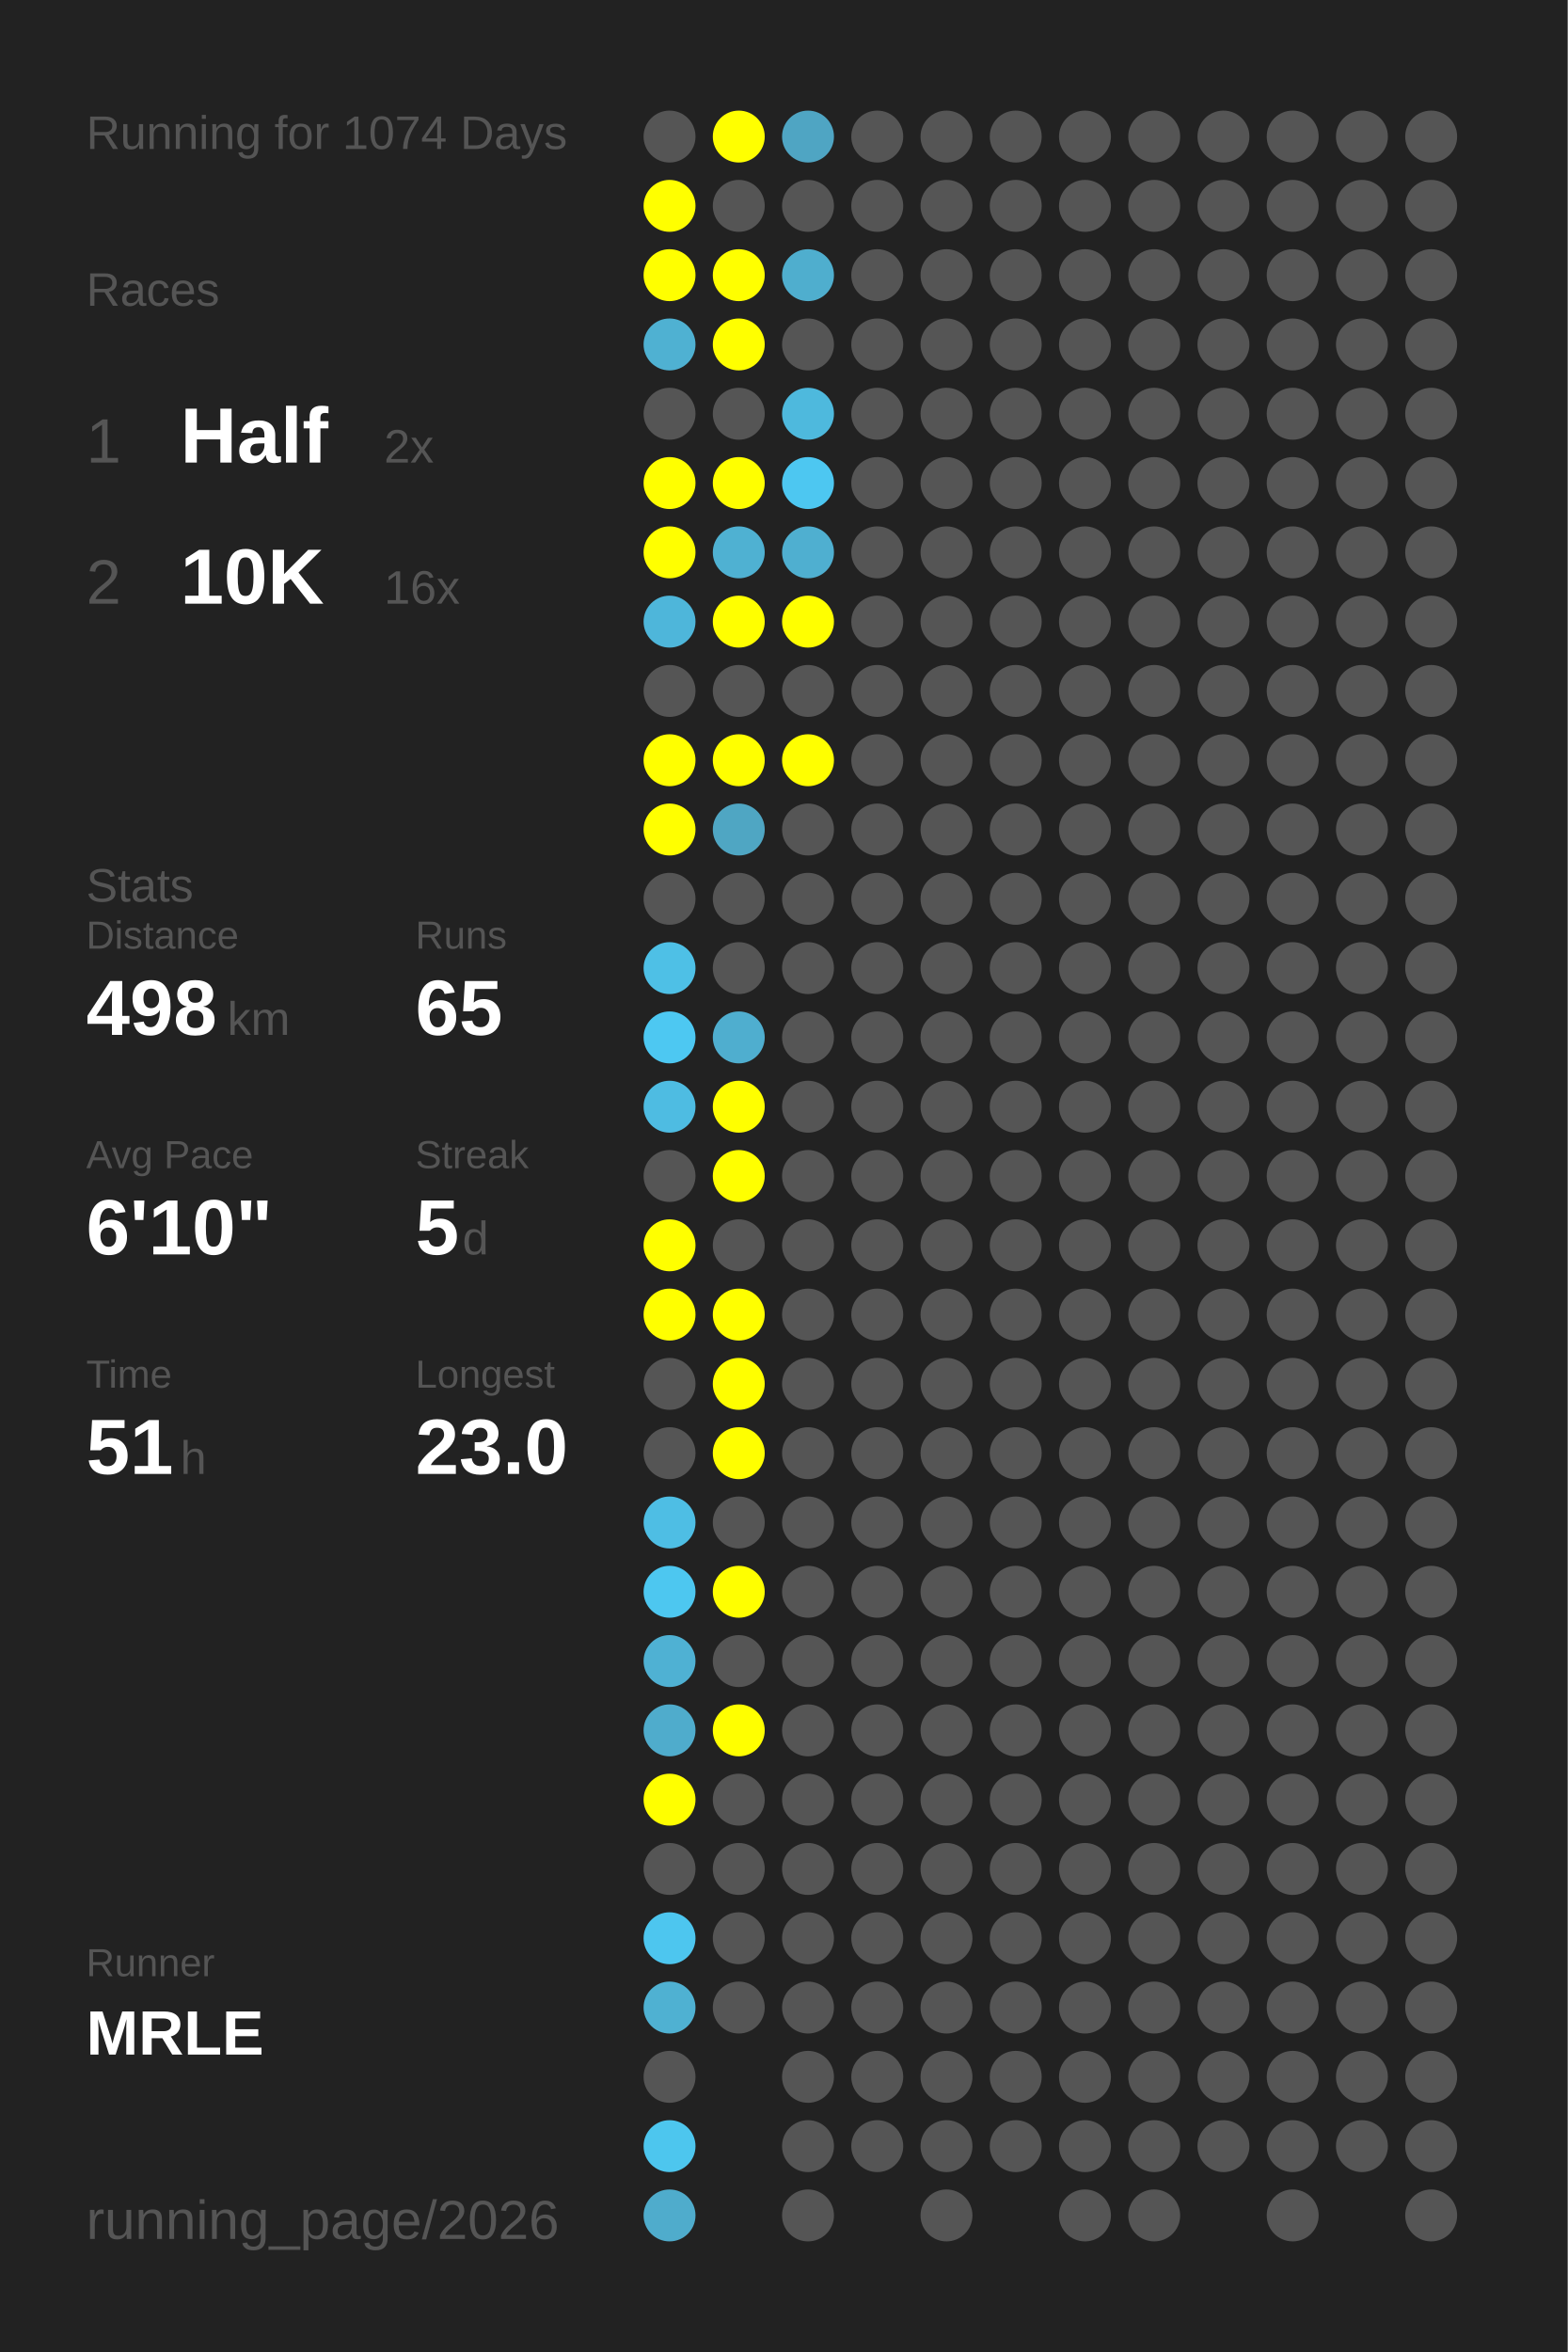
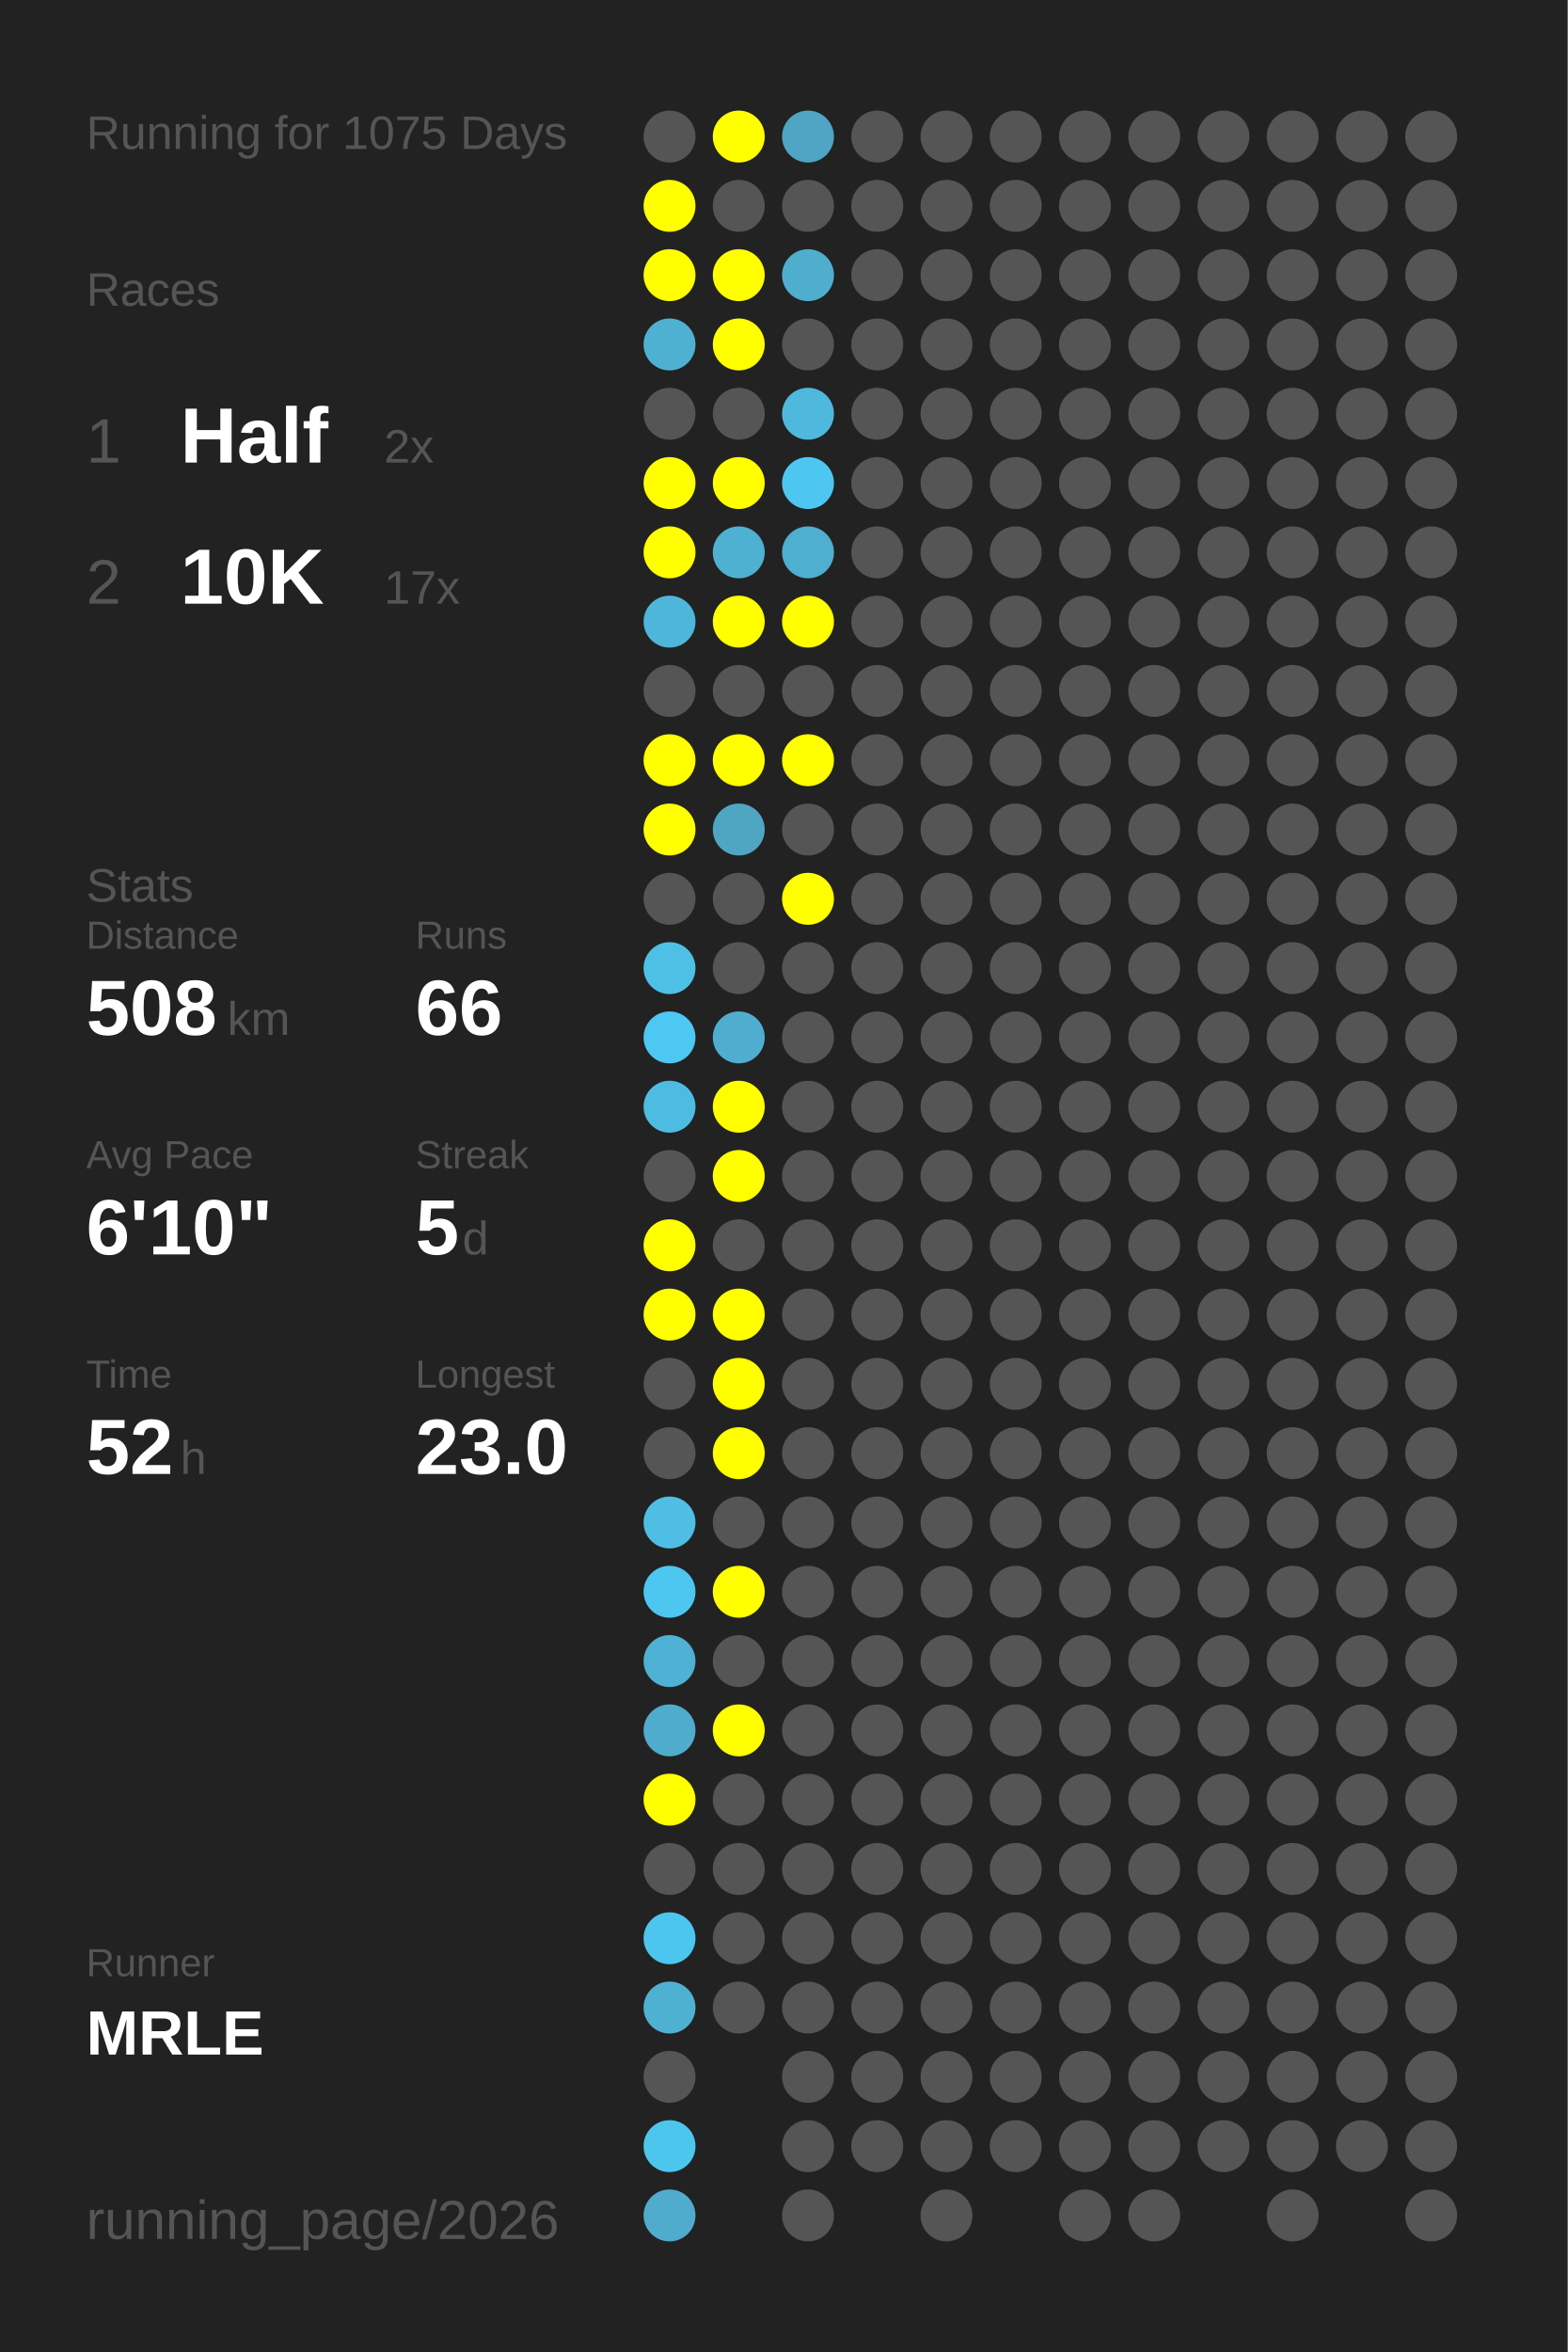
<svg xmlns="http://www.w3.org/2000/svg" baseProfile="full" height="300mm" version="1.1" viewBox="0,0,200,300" width="200mm">
  <defs />
  <rect fill="#222222" height="300" width="200" x="0" y="0" />
-   <text fill="#555555" style="font-size:6px; font-family:Arial;" x="11" y="19">Running for 1074 Days</text>
+   <text fill="#555555" style="font-size:6px; font-family:Arial;" x="11" y="19">Running for 1075 Days</text>
  <text fill="#555555" style="font-size:6px; font-family:Arial;" x="11" y="39">Races</text>
  <text fill="#555555" style="font-size:8px; font-family:Arial;" x="11" y="59">1</text>
  <text fill="#FFFFFF" style="font-size:10px; font-family:Arial; font-weight:bold;" x="23" y="59">Half</text>
  <text fill="#555555" style="font-size:6px; font-family:Arial;" x="49" y="59">2x</text>
  <text fill="#555555" style="font-size:8px; font-family:Arial;" x="11" y="77">2</text>
  <text fill="#FFFFFF" style="font-size:10px; font-family:Arial; font-weight:bold;" x="23" y="77">10K</text>
-   <text fill="#555555" style="font-size:6px; font-family:Arial;" x="49" y="77">16x</text>
+   <text fill="#555555" style="font-size:6px; font-family:Arial;" x="49" y="77">17x</text>
  <text fill="#555555" style="font-size:6px; font-family:Arial;" x="11" y="115">Stats</text>
  <text fill="#555555" style="font-size:5px; font-family:Arial;" x="11" y="121">Distance</text>
-   <text fill="#FFFFFF" style="font-size:10px; font-family:Arial; font-weight:bold;" x="11" y="132">498</text>
+   <text fill="#FFFFFF" style="font-size:10px; font-family:Arial; font-weight:bold;" x="11" y="132">508</text>
  <text fill="#555555" style="font-size:6px; font-family:Arial;" x="29" y="132">km</text>
  <text fill="#555555" style="font-size:5px; font-family:Arial;" x="53" y="121">Runs</text>
-   <text fill="#FFFFFF" style="font-size:10px; font-family:Arial; font-weight:bold;" x="53" y="132">65</text>
+   <text fill="#FFFFFF" style="font-size:10px; font-family:Arial; font-weight:bold;" x="53" y="132">66</text>
  <text fill="#555555" style="font-size:5px; font-family:Arial;" x="11" y="149">Avg Pace</text>
  <text fill="#FFFFFF" style="font-size:10px; font-family:Arial; font-weight:bold;" x="11" y="160">6'10"</text>
  <text fill="#555555" style="font-size:5px; font-family:Arial;" x="53" y="149">Streak</text>
  <text fill="#FFFFFF" style="font-size:10px; font-family:Arial; font-weight:bold;" x="53" y="160">5</text>
  <text fill="#555555" style="font-size:6px; font-family:Arial;" x="59" y="160">d</text>
  <text fill="#555555" style="font-size:5px; font-family:Arial;" x="11" y="177">Time</text>
-   <text fill="#FFFFFF" style="font-size:10px; font-family:Arial; font-weight:bold;" x="11" y="188">51</text>
+   <text fill="#FFFFFF" style="font-size:10px; font-family:Arial; font-weight:bold;" x="11" y="188">52</text>
  <text fill="#555555" style="font-size:6px; font-family:Arial;" x="23" y="188">h</text>
  <text fill="#555555" style="font-size:5px; font-family:Arial;" x="53" y="177">Longest</text>
  <text fill="#FFFFFF" style="font-size:10px; font-family:Arial; font-weight:bold;" x="53" y="188">23.0</text>
  <text fill="#555555" style="font-size:5px; font-family:Arial;" x="11" y="252.065">Runner</text>
  <text fill="#FFFFFF" style="font-size:8px; font-family:Arial; font-weight:bold;" x="11" y="262.065">MRLE</text>
  <text fill="#555555" style="font-size:7px; font-family:Arial;" x="11" y="285.581">running_page/2026</text>
  <circle cx="85.417" cy="17.419" fill="#555555" r="3.312" />
  <circle cx="85.417" cy="26.258" fill="#FFFF00" r="3.312" />
  <circle cx="85.417" cy="35.097" fill="#FFFF00" r="3.312" />
  <circle cx="85.417" cy="43.935" fill="#4fb1d2" r="3.312" />
  <circle cx="85.417" cy="52.774" fill="#555555" r="3.312" />
  <circle cx="85.417" cy="61.613" fill="#FFFF00" r="3.312" />
  <circle cx="85.417" cy="70.452" fill="#FFFF00" r="3.312" />
  <circle cx="85.417" cy="79.29" fill="#4eb6da" r="3.312" />
  <circle cx="85.417" cy="88.129" fill="#555555" r="3.312" />
  <circle cx="85.417" cy="96.968" fill="#FFFF00" r="3.312" />
  <circle cx="85.417" cy="105.806" fill="#FFFF00" r="3.312" />
  <circle cx="85.417" cy="114.645" fill="#555555" r="3.312" />
  <circle cx="85.417" cy="123.484" fill="#4ec0e6" r="3.312" />
  <circle cx="85.417" cy="132.323" fill="#4dc8f2" r="3.312" />
  <circle cx="85.417" cy="141.161" fill="#4ebce2" r="3.312" />
  <circle cx="85.417" cy="150" fill="#555555" r="3.312" />
  <circle cx="85.417" cy="158.839" fill="#FFFF00" r="3.312" />
  <circle cx="85.417" cy="167.677" fill="#FFFF00" r="3.312" />
  <circle cx="85.417" cy="176.516" fill="#555555" r="3.312" />
  <circle cx="85.417" cy="185.355" fill="#555555" r="3.312" />
  <circle cx="85.417" cy="194.194" fill="#4ebee4" r="3.312" />
  <circle cx="85.417" cy="203.032" fill="#4dc7f0" r="3.312" />
  <circle cx="85.417" cy="211.871" fill="#4fb1d3" r="3.312" />
  <circle cx="85.417" cy="220.71" fill="#4faccc" r="3.312" />
  <circle cx="85.417" cy="229.548" fill="#FFFF00" r="3.312" />
  <circle cx="85.417" cy="238.387" fill="#555555" r="3.312" />
  <circle cx="85.417" cy="247.226" fill="#4dc6ef" r="3.312" />
  <circle cx="85.417" cy="256.065" fill="#4fb1d2" r="3.312" />
  <circle cx="85.417" cy="264.903" fill="#555555" r="3.312" />
  <circle cx="85.417" cy="273.742" fill="#4dc6ee" r="3.312" />
  <circle cx="85.417" cy="282.581" fill="#4faccc" r="3.312" />
  <circle cx="94.25" cy="17.419" fill="#FFFF00" r="3.312" />
  <circle cx="94.25" cy="26.258" fill="#555555" r="3.312" />
  <circle cx="94.25" cy="35.097" fill="#FFFF00" r="3.312" />
  <circle cx="94.25" cy="43.935" fill="#FFFF00" r="3.312" />
  <circle cx="94.25" cy="52.774" fill="#555555" r="3.312" />
  <circle cx="94.25" cy="61.613" fill="#FFFF00" r="3.312" />
  <circle cx="94.25" cy="70.452" fill="#4fb1d2" r="3.312" />
  <circle cx="94.25" cy="79.29" fill="#FFFF00" r="3.312" />
  <circle cx="94.25" cy="88.129" fill="#555555" r="3.312" />
  <circle cx="94.25" cy="96.968" fill="#FFFF00" r="3.312" />
  <circle cx="94.25" cy="105.806" fill="#4fa6c3" r="3.312" />
  <circle cx="94.25" cy="114.645" fill="#555555" r="3.312" />
  <circle cx="94.25" cy="123.484" fill="#555555" r="3.312" />
  <circle cx="94.25" cy="132.323" fill="#4faecf" r="3.312" />
  <circle cx="94.25" cy="141.161" fill="#FFFF00" r="3.312" />
  <circle cx="94.25" cy="150" fill="#FFFF00" r="3.312" />
  <circle cx="94.25" cy="158.839" fill="#555555" r="3.312" />
  <circle cx="94.25" cy="167.677" fill="#FFFF00" r="3.312" />
  <circle cx="94.25" cy="176.516" fill="#FFFF00" r="3.312" />
  <circle cx="94.25" cy="185.355" fill="#FFFF00" r="3.312" />
  <circle cx="94.25" cy="194.194" fill="#555555" r="3.312" />
  <circle cx="94.25" cy="203.032" fill="#FFFF00" r="3.312" />
  <circle cx="94.25" cy="211.871" fill="#555555" r="3.312" />
  <circle cx="94.25" cy="220.71" fill="#FFFF00" r="3.312" />
  <circle cx="94.25" cy="229.548" fill="#555555" r="3.312" />
  <circle cx="94.25" cy="238.387" fill="#555555" r="3.312" />
  <circle cx="94.25" cy="247.226" fill="#555555" r="3.312" />
  <circle cx="94.25" cy="256.065" fill="#555555" r="3.312" />
  <circle cx="103.083" cy="17.419" fill="#4fa5c3" r="3.312" />
  <circle cx="103.083" cy="26.258" fill="#555555" r="3.312" />
  <circle cx="103.083" cy="35.097" fill="#4faece" r="3.312" />
  <circle cx="103.083" cy="43.935" fill="#555555" r="3.312" />
  <circle cx="103.083" cy="52.774" fill="#4eb9dd" r="3.312" />
  <circle cx="103.083" cy="61.613" fill="#4dc7f1" r="3.312" />
  <circle cx="103.083" cy="70.452" fill="#4fafd0" r="3.312" />
  <circle cx="103.083" cy="79.29" fill="#FFFF00" r="3.312" />
  <circle cx="103.083" cy="88.129" fill="#555555" r="3.312" />
  <circle cx="103.083" cy="96.968" fill="#FFFF00" r="3.312" />
  <circle cx="103.083" cy="105.806" fill="#555555" r="3.312" />
-   <circle cx="103.083" cy="114.645" fill="#555555" r="3.312" />
+   <circle cx="103.083" cy="114.645" fill="#FFFF00" r="3.312" />
  <circle cx="103.083" cy="123.484" fill="#555555" r="3.312" />
  <circle cx="103.083" cy="132.323" fill="#555555" r="3.312" />
  <circle cx="103.083" cy="141.161" fill="#555555" r="3.312" />
  <circle cx="103.083" cy="150" fill="#555555" r="3.312" />
  <circle cx="103.083" cy="158.839" fill="#555555" r="3.312" />
  <circle cx="103.083" cy="167.677" fill="#555555" r="3.312" />
  <circle cx="103.083" cy="176.516" fill="#555555" r="3.312" />
  <circle cx="103.083" cy="185.355" fill="#555555" r="3.312" />
  <circle cx="103.083" cy="194.194" fill="#555555" r="3.312" />
  <circle cx="103.083" cy="203.032" fill="#555555" r="3.312" />
  <circle cx="103.083" cy="211.871" fill="#555555" r="3.312" />
  <circle cx="103.083" cy="220.71" fill="#555555" r="3.312" />
  <circle cx="103.083" cy="229.548" fill="#555555" r="3.312" />
  <circle cx="103.083" cy="238.387" fill="#555555" r="3.312" />
  <circle cx="103.083" cy="247.226" fill="#555555" r="3.312" />
  <circle cx="103.083" cy="256.065" fill="#555555" r="3.312" />
  <circle cx="103.083" cy="264.903" fill="#555555" r="3.312" />
  <circle cx="103.083" cy="273.742" fill="#555555" r="3.312" />
  <circle cx="103.083" cy="282.581" fill="#555555" r="3.312" />
  <circle cx="111.917" cy="17.419" fill="#555555" r="3.312" />
  <circle cx="111.917" cy="26.258" fill="#555555" r="3.312" />
  <circle cx="111.917" cy="35.097" fill="#555555" r="3.312" />
  <circle cx="111.917" cy="43.935" fill="#555555" r="3.312" />
  <circle cx="111.917" cy="52.774" fill="#555555" r="3.312" />
  <circle cx="111.917" cy="61.613" fill="#555555" r="3.312" />
  <circle cx="111.917" cy="70.452" fill="#555555" r="3.312" />
  <circle cx="111.917" cy="79.29" fill="#555555" r="3.312" />
  <circle cx="111.917" cy="88.129" fill="#555555" r="3.312" />
  <circle cx="111.917" cy="96.968" fill="#555555" r="3.312" />
  <circle cx="111.917" cy="105.806" fill="#555555" r="3.312" />
  <circle cx="111.917" cy="114.645" fill="#555555" r="3.312" />
  <circle cx="111.917" cy="123.484" fill="#555555" r="3.312" />
  <circle cx="111.917" cy="132.323" fill="#555555" r="3.312" />
  <circle cx="111.917" cy="141.161" fill="#555555" r="3.312" />
  <circle cx="111.917" cy="150" fill="#555555" r="3.312" />
  <circle cx="111.917" cy="158.839" fill="#555555" r="3.312" />
  <circle cx="111.917" cy="167.677" fill="#555555" r="3.312" />
  <circle cx="111.917" cy="176.516" fill="#555555" r="3.312" />
  <circle cx="111.917" cy="185.355" fill="#555555" r="3.312" />
  <circle cx="111.917" cy="194.194" fill="#555555" r="3.312" />
  <circle cx="111.917" cy="203.032" fill="#555555" r="3.312" />
  <circle cx="111.917" cy="211.871" fill="#555555" r="3.312" />
  <circle cx="111.917" cy="220.71" fill="#555555" r="3.312" />
  <circle cx="111.917" cy="229.548" fill="#555555" r="3.312" />
  <circle cx="111.917" cy="238.387" fill="#555555" r="3.312" />
  <circle cx="111.917" cy="247.226" fill="#555555" r="3.312" />
  <circle cx="111.917" cy="256.065" fill="#555555" r="3.312" />
  <circle cx="111.917" cy="264.903" fill="#555555" r="3.312" />
  <circle cx="111.917" cy="273.742" fill="#555555" r="3.312" />
  <circle cx="120.75" cy="17.419" fill="#555555" r="3.312" />
  <circle cx="120.75" cy="26.258" fill="#555555" r="3.312" />
  <circle cx="120.75" cy="35.097" fill="#555555" r="3.312" />
  <circle cx="120.75" cy="43.935" fill="#555555" r="3.312" />
  <circle cx="120.75" cy="52.774" fill="#555555" r="3.312" />
  <circle cx="120.75" cy="61.613" fill="#555555" r="3.312" />
  <circle cx="120.75" cy="70.452" fill="#555555" r="3.312" />
  <circle cx="120.75" cy="79.29" fill="#555555" r="3.312" />
  <circle cx="120.75" cy="88.129" fill="#555555" r="3.312" />
  <circle cx="120.75" cy="96.968" fill="#555555" r="3.312" />
  <circle cx="120.75" cy="105.806" fill="#555555" r="3.312" />
  <circle cx="120.75" cy="114.645" fill="#555555" r="3.312" />
  <circle cx="120.75" cy="123.484" fill="#555555" r="3.312" />
  <circle cx="120.75" cy="132.323" fill="#555555" r="3.312" />
  <circle cx="120.75" cy="141.161" fill="#555555" r="3.312" />
  <circle cx="120.75" cy="150" fill="#555555" r="3.312" />
  <circle cx="120.75" cy="158.839" fill="#555555" r="3.312" />
  <circle cx="120.75" cy="167.677" fill="#555555" r="3.312" />
  <circle cx="120.75" cy="176.516" fill="#555555" r="3.312" />
  <circle cx="120.75" cy="185.355" fill="#555555" r="3.312" />
  <circle cx="120.75" cy="194.194" fill="#555555" r="3.312" />
  <circle cx="120.75" cy="203.032" fill="#555555" r="3.312" />
  <circle cx="120.75" cy="211.871" fill="#555555" r="3.312" />
  <circle cx="120.75" cy="220.71" fill="#555555" r="3.312" />
  <circle cx="120.75" cy="229.548" fill="#555555" r="3.312" />
  <circle cx="120.75" cy="238.387" fill="#555555" r="3.312" />
  <circle cx="120.75" cy="247.226" fill="#555555" r="3.312" />
  <circle cx="120.75" cy="256.065" fill="#555555" r="3.312" />
  <circle cx="120.75" cy="264.903" fill="#555555" r="3.312" />
  <circle cx="120.75" cy="273.742" fill="#555555" r="3.312" />
  <circle cx="120.75" cy="282.581" fill="#555555" r="3.312" />
  <circle cx="129.583" cy="17.419" fill="#555555" r="3.312" />
  <circle cx="129.583" cy="26.258" fill="#555555" r="3.312" />
  <circle cx="129.583" cy="35.097" fill="#555555" r="3.312" />
  <circle cx="129.583" cy="43.935" fill="#555555" r="3.312" />
  <circle cx="129.583" cy="52.774" fill="#555555" r="3.312" />
  <circle cx="129.583" cy="61.613" fill="#555555" r="3.312" />
  <circle cx="129.583" cy="70.452" fill="#555555" r="3.312" />
  <circle cx="129.583" cy="79.29" fill="#555555" r="3.312" />
  <circle cx="129.583" cy="88.129" fill="#555555" r="3.312" />
  <circle cx="129.583" cy="96.968" fill="#555555" r="3.312" />
  <circle cx="129.583" cy="105.806" fill="#555555" r="3.312" />
  <circle cx="129.583" cy="114.645" fill="#555555" r="3.312" />
  <circle cx="129.583" cy="123.484" fill="#555555" r="3.312" />
  <circle cx="129.583" cy="132.323" fill="#555555" r="3.312" />
  <circle cx="129.583" cy="141.161" fill="#555555" r="3.312" />
  <circle cx="129.583" cy="150" fill="#555555" r="3.312" />
  <circle cx="129.583" cy="158.839" fill="#555555" r="3.312" />
  <circle cx="129.583" cy="167.677" fill="#555555" r="3.312" />
  <circle cx="129.583" cy="176.516" fill="#555555" r="3.312" />
  <circle cx="129.583" cy="185.355" fill="#555555" r="3.312" />
  <circle cx="129.583" cy="194.194" fill="#555555" r="3.312" />
  <circle cx="129.583" cy="203.032" fill="#555555" r="3.312" />
  <circle cx="129.583" cy="211.871" fill="#555555" r="3.312" />
  <circle cx="129.583" cy="220.71" fill="#555555" r="3.312" />
  <circle cx="129.583" cy="229.548" fill="#555555" r="3.312" />
  <circle cx="129.583" cy="238.387" fill="#555555" r="3.312" />
  <circle cx="129.583" cy="247.226" fill="#555555" r="3.312" />
  <circle cx="129.583" cy="256.065" fill="#555555" r="3.312" />
  <circle cx="129.583" cy="264.903" fill="#555555" r="3.312" />
  <circle cx="129.583" cy="273.742" fill="#555555" r="3.312" />
  <circle cx="138.417" cy="17.419" fill="#555555" r="3.312" />
  <circle cx="138.417" cy="26.258" fill="#555555" r="3.312" />
  <circle cx="138.417" cy="35.097" fill="#555555" r="3.312" />
  <circle cx="138.417" cy="43.935" fill="#555555" r="3.312" />
  <circle cx="138.417" cy="52.774" fill="#555555" r="3.312" />
  <circle cx="138.417" cy="61.613" fill="#555555" r="3.312" />
  <circle cx="138.417" cy="70.452" fill="#555555" r="3.312" />
  <circle cx="138.417" cy="79.29" fill="#555555" r="3.312" />
  <circle cx="138.417" cy="88.129" fill="#555555" r="3.312" />
  <circle cx="138.417" cy="96.968" fill="#555555" r="3.312" />
  <circle cx="138.417" cy="105.806" fill="#555555" r="3.312" />
  <circle cx="138.417" cy="114.645" fill="#555555" r="3.312" />
  <circle cx="138.417" cy="123.484" fill="#555555" r="3.312" />
  <circle cx="138.417" cy="132.323" fill="#555555" r="3.312" />
  <circle cx="138.417" cy="141.161" fill="#555555" r="3.312" />
  <circle cx="138.417" cy="150" fill="#555555" r="3.312" />
  <circle cx="138.417" cy="158.839" fill="#555555" r="3.312" />
  <circle cx="138.417" cy="167.677" fill="#555555" r="3.312" />
  <circle cx="138.417" cy="176.516" fill="#555555" r="3.312" />
  <circle cx="138.417" cy="185.355" fill="#555555" r="3.312" />
  <circle cx="138.417" cy="194.194" fill="#555555" r="3.312" />
  <circle cx="138.417" cy="203.032" fill="#555555" r="3.312" />
  <circle cx="138.417" cy="211.871" fill="#555555" r="3.312" />
  <circle cx="138.417" cy="220.71" fill="#555555" r="3.312" />
  <circle cx="138.417" cy="229.548" fill="#555555" r="3.312" />
  <circle cx="138.417" cy="238.387" fill="#555555" r="3.312" />
  <circle cx="138.417" cy="247.226" fill="#555555" r="3.312" />
  <circle cx="138.417" cy="256.065" fill="#555555" r="3.312" />
  <circle cx="138.417" cy="264.903" fill="#555555" r="3.312" />
  <circle cx="138.417" cy="273.742" fill="#555555" r="3.312" />
  <circle cx="138.417" cy="282.581" fill="#555555" r="3.312" />
  <circle cx="147.25" cy="17.419" fill="#555555" r="3.312" />
  <circle cx="147.25" cy="26.258" fill="#555555" r="3.312" />
  <circle cx="147.25" cy="35.097" fill="#555555" r="3.312" />
  <circle cx="147.25" cy="43.935" fill="#555555" r="3.312" />
  <circle cx="147.25" cy="52.774" fill="#555555" r="3.312" />
  <circle cx="147.25" cy="61.613" fill="#555555" r="3.312" />
  <circle cx="147.25" cy="70.452" fill="#555555" r="3.312" />
  <circle cx="147.25" cy="79.29" fill="#555555" r="3.312" />
  <circle cx="147.25" cy="88.129" fill="#555555" r="3.312" />
  <circle cx="147.25" cy="96.968" fill="#555555" r="3.312" />
  <circle cx="147.25" cy="105.806" fill="#555555" r="3.312" />
  <circle cx="147.25" cy="114.645" fill="#555555" r="3.312" />
  <circle cx="147.25" cy="123.484" fill="#555555" r="3.312" />
  <circle cx="147.25" cy="132.323" fill="#555555" r="3.312" />
  <circle cx="147.25" cy="141.161" fill="#555555" r="3.312" />
  <circle cx="147.25" cy="150" fill="#555555" r="3.312" />
  <circle cx="147.25" cy="158.839" fill="#555555" r="3.312" />
  <circle cx="147.25" cy="167.677" fill="#555555" r="3.312" />
  <circle cx="147.25" cy="176.516" fill="#555555" r="3.312" />
  <circle cx="147.25" cy="185.355" fill="#555555" r="3.312" />
  <circle cx="147.25" cy="194.194" fill="#555555" r="3.312" />
  <circle cx="147.25" cy="203.032" fill="#555555" r="3.312" />
  <circle cx="147.25" cy="211.871" fill="#555555" r="3.312" />
  <circle cx="147.25" cy="220.71" fill="#555555" r="3.312" />
  <circle cx="147.25" cy="229.548" fill="#555555" r="3.312" />
  <circle cx="147.25" cy="238.387" fill="#555555" r="3.312" />
  <circle cx="147.25" cy="247.226" fill="#555555" r="3.312" />
  <circle cx="147.25" cy="256.065" fill="#555555" r="3.312" />
  <circle cx="147.25" cy="264.903" fill="#555555" r="3.312" />
  <circle cx="147.25" cy="273.742" fill="#555555" r="3.312" />
  <circle cx="147.25" cy="282.581" fill="#555555" r="3.312" />
  <circle cx="156.083" cy="17.419" fill="#555555" r="3.312" />
  <circle cx="156.083" cy="26.258" fill="#555555" r="3.312" />
  <circle cx="156.083" cy="35.097" fill="#555555" r="3.312" />
  <circle cx="156.083" cy="43.935" fill="#555555" r="3.312" />
  <circle cx="156.083" cy="52.774" fill="#555555" r="3.312" />
  <circle cx="156.083" cy="61.613" fill="#555555" r="3.312" />
  <circle cx="156.083" cy="70.452" fill="#555555" r="3.312" />
  <circle cx="156.083" cy="79.29" fill="#555555" r="3.312" />
  <circle cx="156.083" cy="88.129" fill="#555555" r="3.312" />
  <circle cx="156.083" cy="96.968" fill="#555555" r="3.312" />
  <circle cx="156.083" cy="105.806" fill="#555555" r="3.312" />
  <circle cx="156.083" cy="114.645" fill="#555555" r="3.312" />
  <circle cx="156.083" cy="123.484" fill="#555555" r="3.312" />
  <circle cx="156.083" cy="132.323" fill="#555555" r="3.312" />
  <circle cx="156.083" cy="141.161" fill="#555555" r="3.312" />
  <circle cx="156.083" cy="150" fill="#555555" r="3.312" />
  <circle cx="156.083" cy="158.839" fill="#555555" r="3.312" />
  <circle cx="156.083" cy="167.677" fill="#555555" r="3.312" />
  <circle cx="156.083" cy="176.516" fill="#555555" r="3.312" />
  <circle cx="156.083" cy="185.355" fill="#555555" r="3.312" />
  <circle cx="156.083" cy="194.194" fill="#555555" r="3.312" />
  <circle cx="156.083" cy="203.032" fill="#555555" r="3.312" />
  <circle cx="156.083" cy="211.871" fill="#555555" r="3.312" />
  <circle cx="156.083" cy="220.71" fill="#555555" r="3.312" />
  <circle cx="156.083" cy="229.548" fill="#555555" r="3.312" />
  <circle cx="156.083" cy="238.387" fill="#555555" r="3.312" />
  <circle cx="156.083" cy="247.226" fill="#555555" r="3.312" />
  <circle cx="156.083" cy="256.065" fill="#555555" r="3.312" />
  <circle cx="156.083" cy="264.903" fill="#555555" r="3.312" />
  <circle cx="156.083" cy="273.742" fill="#555555" r="3.312" />
  <circle cx="164.917" cy="17.419" fill="#555555" r="3.312" />
  <circle cx="164.917" cy="26.258" fill="#555555" r="3.312" />
  <circle cx="164.917" cy="35.097" fill="#555555" r="3.312" />
  <circle cx="164.917" cy="43.935" fill="#555555" r="3.312" />
  <circle cx="164.917" cy="52.774" fill="#555555" r="3.312" />
  <circle cx="164.917" cy="61.613" fill="#555555" r="3.312" />
  <circle cx="164.917" cy="70.452" fill="#555555" r="3.312" />
  <circle cx="164.917" cy="79.29" fill="#555555" r="3.312" />
  <circle cx="164.917" cy="88.129" fill="#555555" r="3.312" />
  <circle cx="164.917" cy="96.968" fill="#555555" r="3.312" />
  <circle cx="164.917" cy="105.806" fill="#555555" r="3.312" />
  <circle cx="164.917" cy="114.645" fill="#555555" r="3.312" />
  <circle cx="164.917" cy="123.484" fill="#555555" r="3.312" />
  <circle cx="164.917" cy="132.323" fill="#555555" r="3.312" />
  <circle cx="164.917" cy="141.161" fill="#555555" r="3.312" />
  <circle cx="164.917" cy="150" fill="#555555" r="3.312" />
  <circle cx="164.917" cy="158.839" fill="#555555" r="3.312" />
  <circle cx="164.917" cy="167.677" fill="#555555" r="3.312" />
  <circle cx="164.917" cy="176.516" fill="#555555" r="3.312" />
  <circle cx="164.917" cy="185.355" fill="#555555" r="3.312" />
  <circle cx="164.917" cy="194.194" fill="#555555" r="3.312" />
  <circle cx="164.917" cy="203.032" fill="#555555" r="3.312" />
  <circle cx="164.917" cy="211.871" fill="#555555" r="3.312" />
  <circle cx="164.917" cy="220.71" fill="#555555" r="3.312" />
  <circle cx="164.917" cy="229.548" fill="#555555" r="3.312" />
  <circle cx="164.917" cy="238.387" fill="#555555" r="3.312" />
  <circle cx="164.917" cy="247.226" fill="#555555" r="3.312" />
  <circle cx="164.917" cy="256.065" fill="#555555" r="3.312" />
  <circle cx="164.917" cy="264.903" fill="#555555" r="3.312" />
  <circle cx="164.917" cy="273.742" fill="#555555" r="3.312" />
  <circle cx="164.917" cy="282.581" fill="#555555" r="3.312" />
  <circle cx="173.75" cy="17.419" fill="#555555" r="3.312" />
  <circle cx="173.75" cy="26.258" fill="#555555" r="3.312" />
  <circle cx="173.75" cy="35.097" fill="#555555" r="3.312" />
  <circle cx="173.75" cy="43.935" fill="#555555" r="3.312" />
  <circle cx="173.75" cy="52.774" fill="#555555" r="3.312" />
  <circle cx="173.75" cy="61.613" fill="#555555" r="3.312" />
  <circle cx="173.75" cy="70.452" fill="#555555" r="3.312" />
  <circle cx="173.75" cy="79.29" fill="#555555" r="3.312" />
  <circle cx="173.75" cy="88.129" fill="#555555" r="3.312" />
  <circle cx="173.75" cy="96.968" fill="#555555" r="3.312" />
  <circle cx="173.75" cy="105.806" fill="#555555" r="3.312" />
  <circle cx="173.75" cy="114.645" fill="#555555" r="3.312" />
  <circle cx="173.75" cy="123.484" fill="#555555" r="3.312" />
  <circle cx="173.75" cy="132.323" fill="#555555" r="3.312" />
  <circle cx="173.75" cy="141.161" fill="#555555" r="3.312" />
  <circle cx="173.75" cy="150" fill="#555555" r="3.312" />
  <circle cx="173.75" cy="158.839" fill="#555555" r="3.312" />
  <circle cx="173.75" cy="167.677" fill="#555555" r="3.312" />
  <circle cx="173.75" cy="176.516" fill="#555555" r="3.312" />
  <circle cx="173.75" cy="185.355" fill="#555555" r="3.312" />
  <circle cx="173.75" cy="194.194" fill="#555555" r="3.312" />
  <circle cx="173.75" cy="203.032" fill="#555555" r="3.312" />
  <circle cx="173.75" cy="211.871" fill="#555555" r="3.312" />
  <circle cx="173.75" cy="220.71" fill="#555555" r="3.312" />
  <circle cx="173.75" cy="229.548" fill="#555555" r="3.312" />
  <circle cx="173.75" cy="238.387" fill="#555555" r="3.312" />
  <circle cx="173.75" cy="247.226" fill="#555555" r="3.312" />
  <circle cx="173.75" cy="256.065" fill="#555555" r="3.312" />
  <circle cx="173.75" cy="264.903" fill="#555555" r="3.312" />
  <circle cx="173.75" cy="273.742" fill="#555555" r="3.312" />
  <circle cx="182.583" cy="17.419" fill="#555555" r="3.312" />
  <circle cx="182.583" cy="26.258" fill="#555555" r="3.312" />
  <circle cx="182.583" cy="35.097" fill="#555555" r="3.312" />
  <circle cx="182.583" cy="43.935" fill="#555555" r="3.312" />
  <circle cx="182.583" cy="52.774" fill="#555555" r="3.312" />
  <circle cx="182.583" cy="61.613" fill="#555555" r="3.312" />
  <circle cx="182.583" cy="70.452" fill="#555555" r="3.312" />
  <circle cx="182.583" cy="79.29" fill="#555555" r="3.312" />
  <circle cx="182.583" cy="88.129" fill="#555555" r="3.312" />
  <circle cx="182.583" cy="96.968" fill="#555555" r="3.312" />
  <circle cx="182.583" cy="105.806" fill="#555555" r="3.312" />
  <circle cx="182.583" cy="114.645" fill="#555555" r="3.312" />
  <circle cx="182.583" cy="123.484" fill="#555555" r="3.312" />
  <circle cx="182.583" cy="132.323" fill="#555555" r="3.312" />
  <circle cx="182.583" cy="141.161" fill="#555555" r="3.312" />
  <circle cx="182.583" cy="150" fill="#555555" r="3.312" />
  <circle cx="182.583" cy="158.839" fill="#555555" r="3.312" />
  <circle cx="182.583" cy="167.677" fill="#555555" r="3.312" />
  <circle cx="182.583" cy="176.516" fill="#555555" r="3.312" />
  <circle cx="182.583" cy="185.355" fill="#555555" r="3.312" />
  <circle cx="182.583" cy="194.194" fill="#555555" r="3.312" />
  <circle cx="182.583" cy="203.032" fill="#555555" r="3.312" />
  <circle cx="182.583" cy="211.871" fill="#555555" r="3.312" />
  <circle cx="182.583" cy="220.71" fill="#555555" r="3.312" />
  <circle cx="182.583" cy="229.548" fill="#555555" r="3.312" />
  <circle cx="182.583" cy="238.387" fill="#555555" r="3.312" />
  <circle cx="182.583" cy="247.226" fill="#555555" r="3.312" />
  <circle cx="182.583" cy="256.065" fill="#555555" r="3.312" />
  <circle cx="182.583" cy="264.903" fill="#555555" r="3.312" />
  <circle cx="182.583" cy="273.742" fill="#555555" r="3.312" />
  <circle cx="182.583" cy="282.581" fill="#555555" r="3.312" />
</svg>
